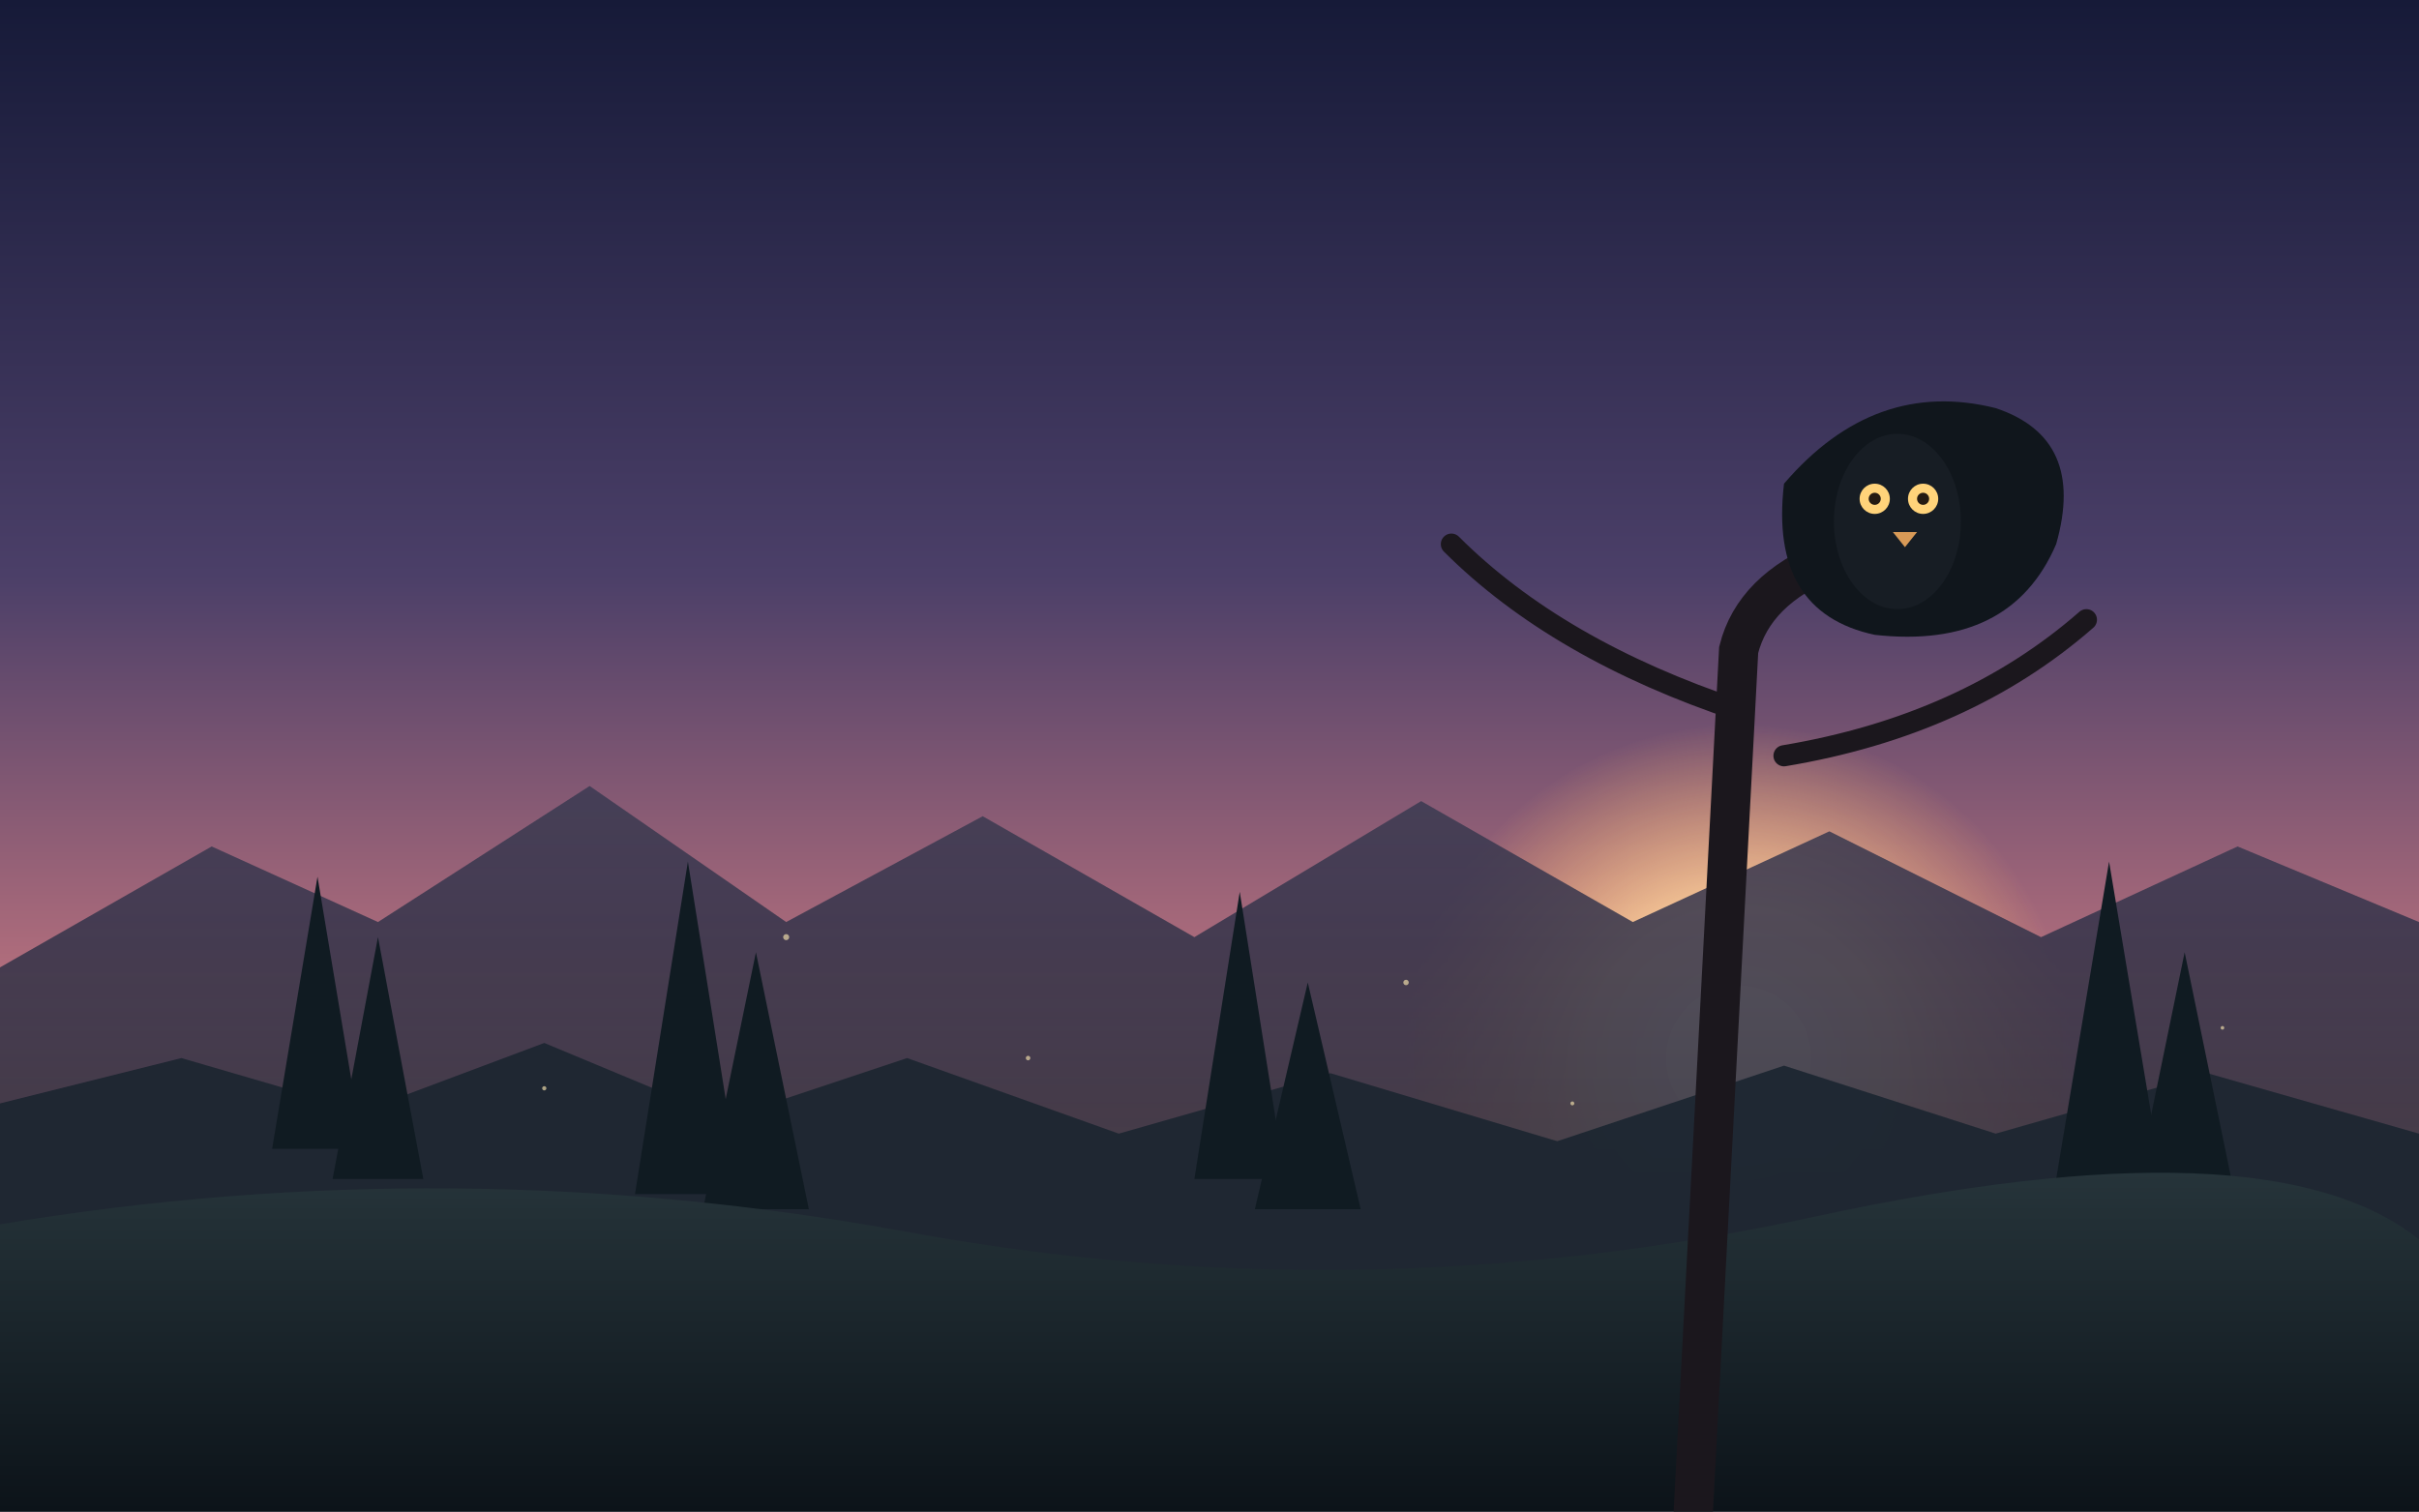
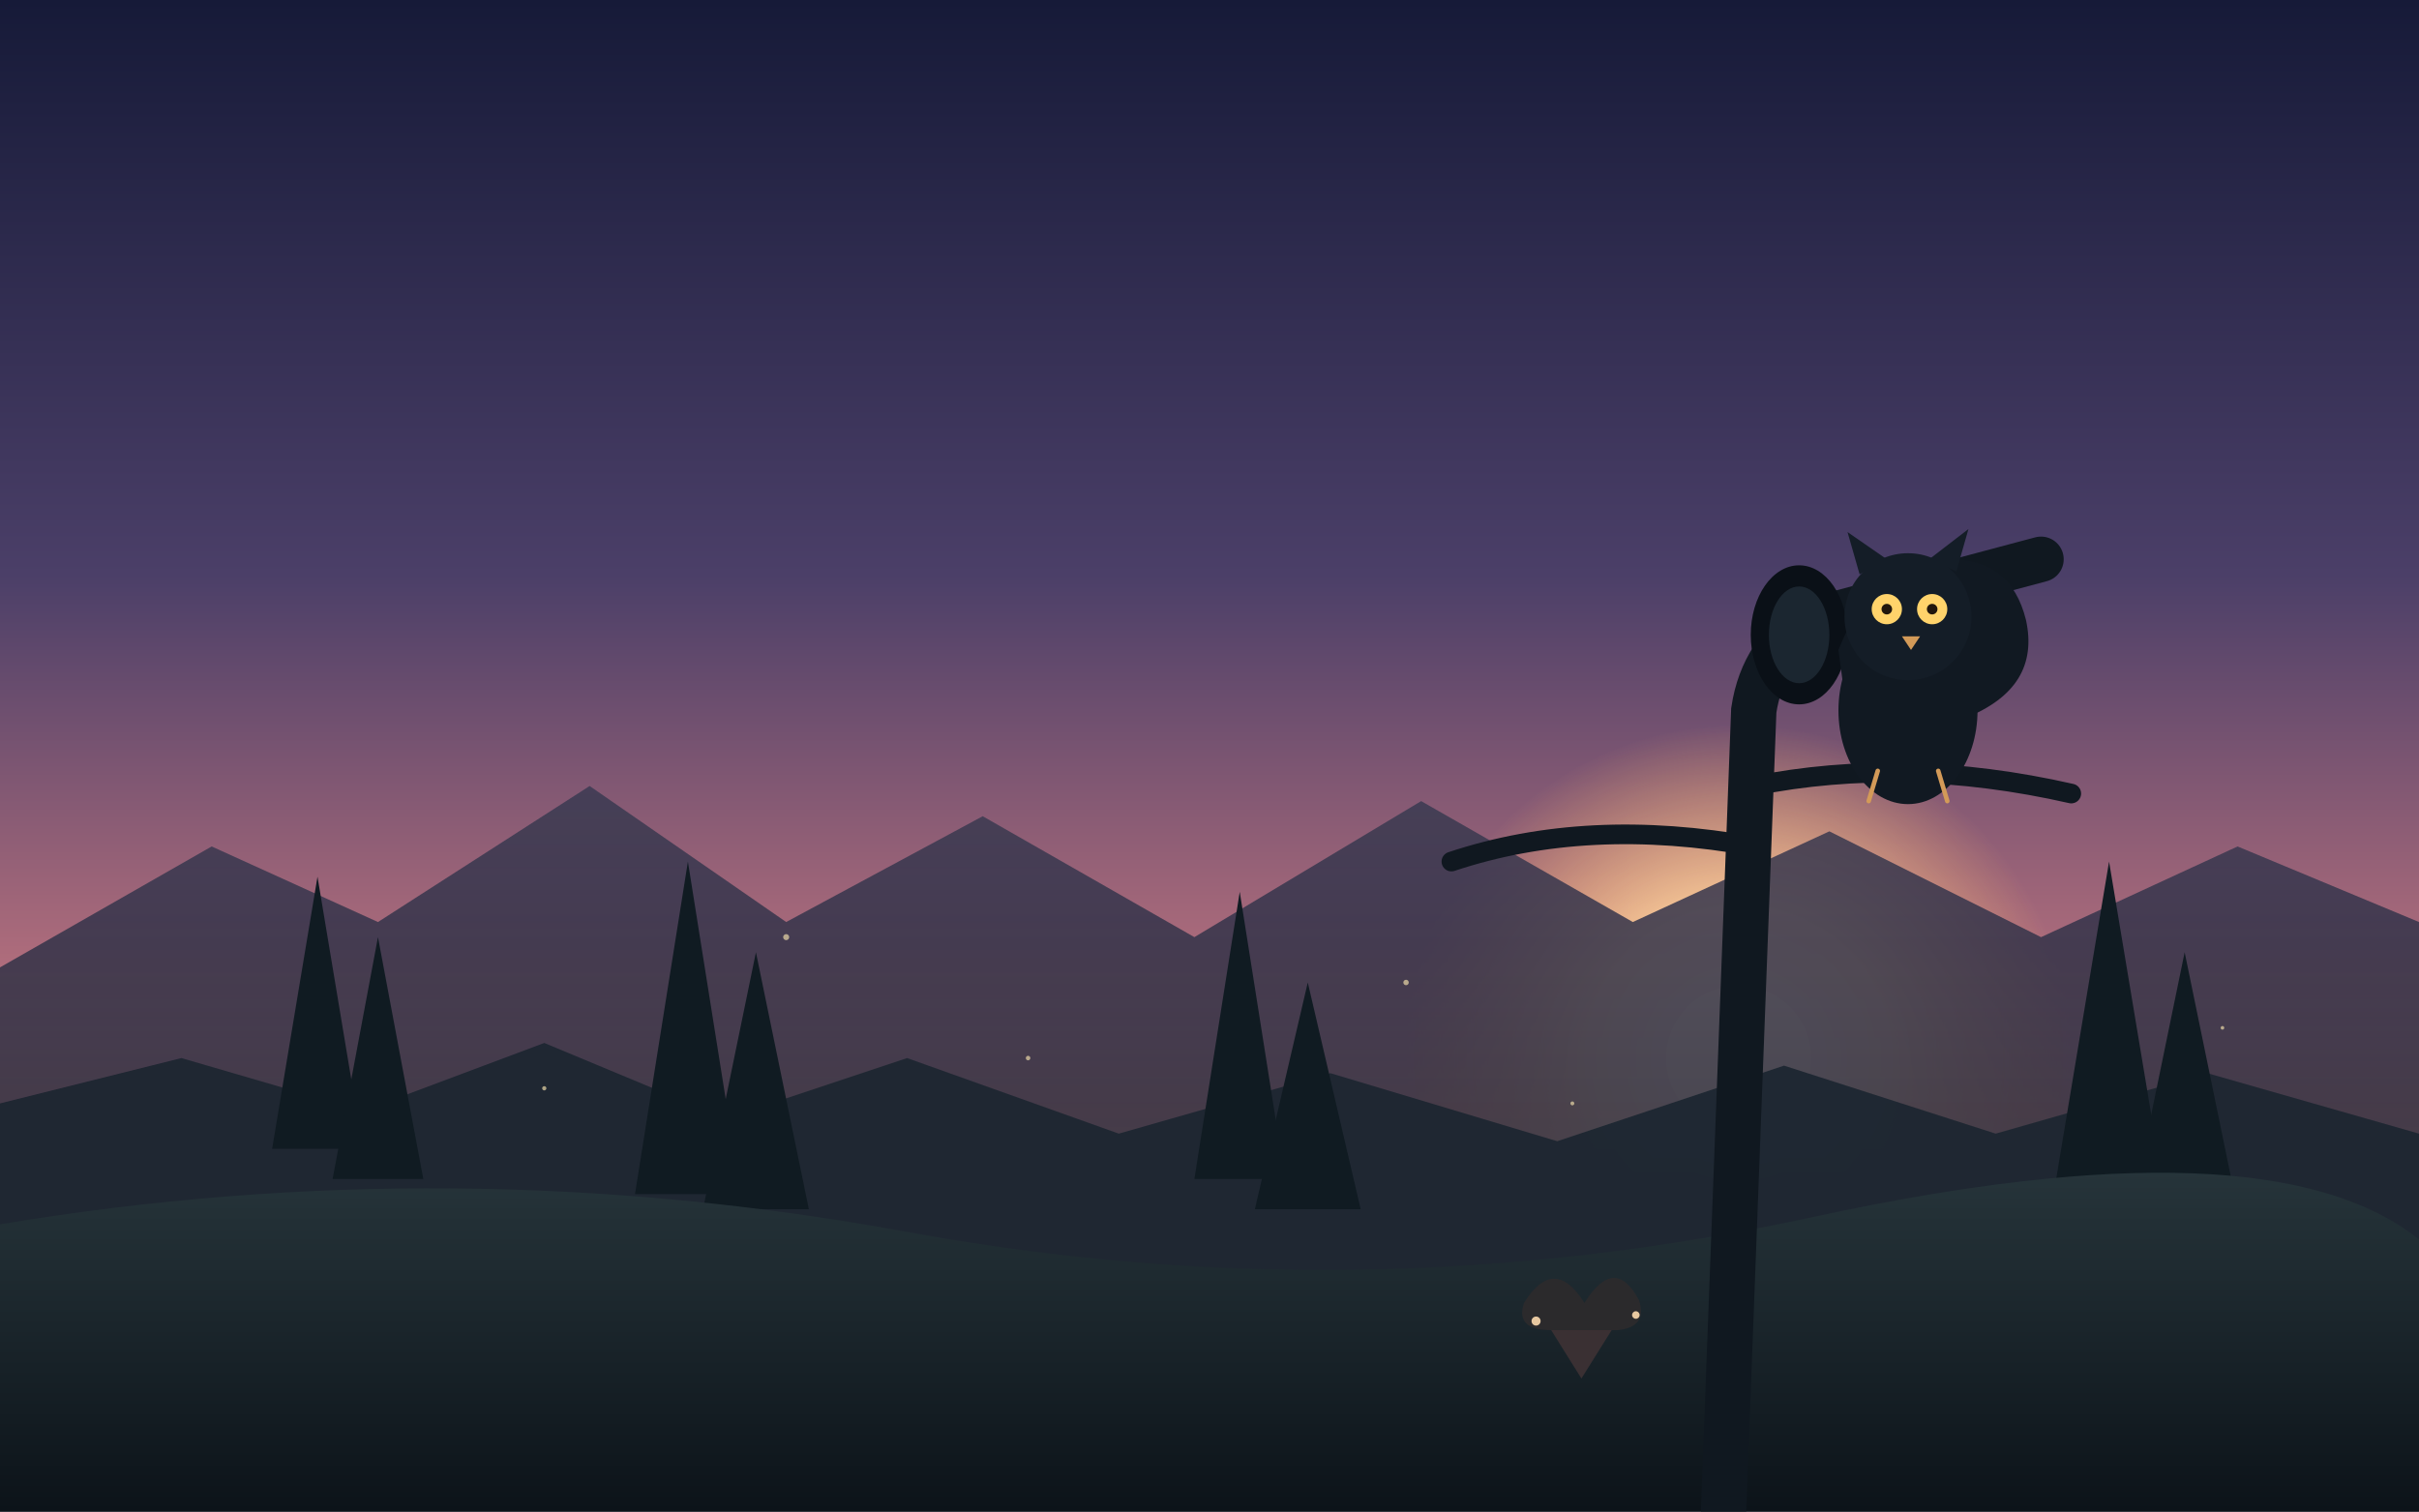
<svg xmlns="http://www.w3.org/2000/svg" viewBox="0 0 1600 1000" preserveAspectRatio="xMidYMid slice">
  <defs>
    <linearGradient id="dawnSky" x1="0" y1="0" x2="0" y2="1">
      <stop offset="0" stop-color="#161a38" />
      <stop offset=".38" stop-color="#4b3f68" />
      <stop offset=".64" stop-color="#b06d7c" />
      <stop offset=".78" stop-color="#f0a47e" />
      <stop offset=".86" stop-color="#f7c89a" />
      <stop offset="1" stop-color="#3b3140" />
    </linearGradient>
    <radialGradient id="dawnSun" cx="50%" cy="50%" r="50%">
      <stop offset="0" stop-color="#fff1cf" />
      <stop offset=".45" stop-color="#ffd39b" />
      <stop offset="1" stop-color="#ffb36b" stop-opacity="0" />
    </radialGradient>
    <linearGradient id="dawnHill" x1="0" y1="0" x2="0" y2="1">
      <stop offset="0" stop-color="#3b3a52" />
      <stop offset="1" stop-color="#171b2a" />
    </linearGradient>
    <linearGradient id="dawnMeadow" x1="0" y1="0" x2="0" y2="1">
      <stop offset="0" stop-color="#26343a" />
      <stop offset="1" stop-color="#0c1319" />
    </linearGradient>
  </defs>
  <rect width="1600" height="1000" fill="url(#dawnSky)" />
  <circle cx="1150" cy="700" r="220" fill="url(#dawnSun)" opacity=".9" />
  <circle cx="1150" cy="700" r="48" fill="#ffe3b3" opacity=".85" />
  <path fill="url(#dawnHill)" opacity=".85" d="M0 640 L140 560 L250 610 L390 520 L520 610 L650 540 L790 620 L940 530 L1080 610 L1210 550 L1350 620 L1480 560 L1600 610 L1600 1000 L0 1000Z" />
  <path fill="#1b2530" opacity=".9" d="M0 730 L120 700 L240 735 L360 690 L480 740 L600 700 L740 750 L880 710 L1030 755 L1180 705 L1320 750 L1460 710 L1600 750 L1600 1000 L0 1000Z" />
  <g fill="#101b22">
    <path d="M180 760 L210 580 L240 760Z" />
    <path d="M220 780 L250 620 L280 780Z" />
    <path d="M420 790 L455 570 L490 790Z" />
    <path d="M465 800 L500 630 L535 800Z" />
    <path d="M790 780 L820 590 L850 780Z" />
    <path d="M830 800 L865 650 L900 800Z" />
    <path d="M1360 780 L1395 570 L1430 780Z" />
    <path d="M1410 800 L1445 630 L1480 800Z" />
  </g>
  <path fill="url(#dawnMeadow)" d="M0 810 Q300 760 600 815 T1200 805 T1600 820 L1600 1000 L0 1000Z" />
-   <g>
-     <path d="M1120 1000 L1150 430 Q1160 390 1210 370 L1320 340" stroke="#1b171d" stroke-width="26" fill="none" stroke-linecap="round" />
-     <path d="M1150 470 Q1030 430 960 360 M1180 500 Q1300 480 1380 410" stroke="#1b171d" stroke-width="14" fill="none" stroke-linecap="round" />
-     <path d="M1180 320 Q1240 250 1320 270 Q1380 290 1360 360 Q1330 430 1240 420 Q1170 405 1180 320Z" fill="#10161c" />
-     <ellipse cx="1255" cy="345" rx="42" ry="58" fill="#171d24" />
-     <circle cx="1240" cy="330" r="10" fill="#ffd37a" />
-     <circle cx="1272" cy="330" r="10" fill="#ffd37a" />
-     <circle cx="1240" cy="330" r="4" fill="#241a12" />
-     <circle cx="1272" cy="330" r="4" fill="#241a12" />
-     <path d="M1252 352 L1260 362 L1268 352Z" fill="#d89a57" />
-   </g>
  <g fill="#e9d7a7" opacity=".7">
    <circle cx="520" cy="620" r="2" />
    <circle cx="680" cy="700" r="1.5" />
    <circle cx="930" cy="650" r="1.8" />
    <circle cx="1040" cy="730" r="1.3" />
    <circle cx="360" cy="720" r="1.4" />
    <circle cx="1470" cy="680" r="1.2" />
  </g>
+   <g>
+     <path d="M1140 1000 L1160 470 Q1166 430 1200 410 L1350 370" stroke="#101820" stroke-width="30" fill="none" stroke-linecap="round" />
+     <path d="M1160 520 Q1260 500 1370 525 M1160 560 Q1050 540 960 570" stroke="#101820" stroke-width="13" fill="none" stroke-linecap="round" />
+     <ellipse cx="1190" cy="420" rx="32" ry="46" fill="#0a1017" />
+     <ellipse cx="1190" cy="420" rx="20" ry="32" fill="#1b2630" />
+     <path d="M1216 430 Q1240 370 1290 370 Q1330 370 1340 410 Q1350 455 1300 475 Q1250 495 1220 460Z" fill="#111922" />
+     <ellipse cx="1262" cy="470" rx="46" ry="62" fill="#111922" />
+     <circle cx="1262" cy="408" r="42" fill="#141d27" />
+     <path d="M1230 380 L1222 352 L1248 370Z M1294 378 L1302 350 L1276 370Z" fill="#141d27" />
+     <circle cx="1248" cy="403" r="10" fill="#ffd36b" />
+     <circle cx="1278" cy="403" r="10" fill="#ffd36b" />
+     <circle cx="1248" cy="403" r="3.5" fill="#20160d" />
+     <circle cx="1278" cy="403" r="3.5" fill="#20160d" />
+     <path d="M1258 421 L1264 430 L1270 421Z" fill="#d39a58" />
+     <path d="M1242 510 L1236 530 M1282 510 L1288 530" stroke="#d39a58" stroke-width="3" stroke-linecap="round" />
+     <path d="M1048 862 Q1028 830 1008 862 Q1002 880 1026 880 L1070 880 Q1090 878 1084 860 Q1068 830 1048 862Z" fill="#2b2a2c" />
+     <path d="M1026 880 L1046 912 L1066 880Z" fill="#3a3033" />
+     <circle cx="1016" cy="874" r="3" fill="#e7c8a0" />
+     <circle cx="1082" cy="870" r="2.5" fill="#e7c8a0" />
+   </g>
</svg>
